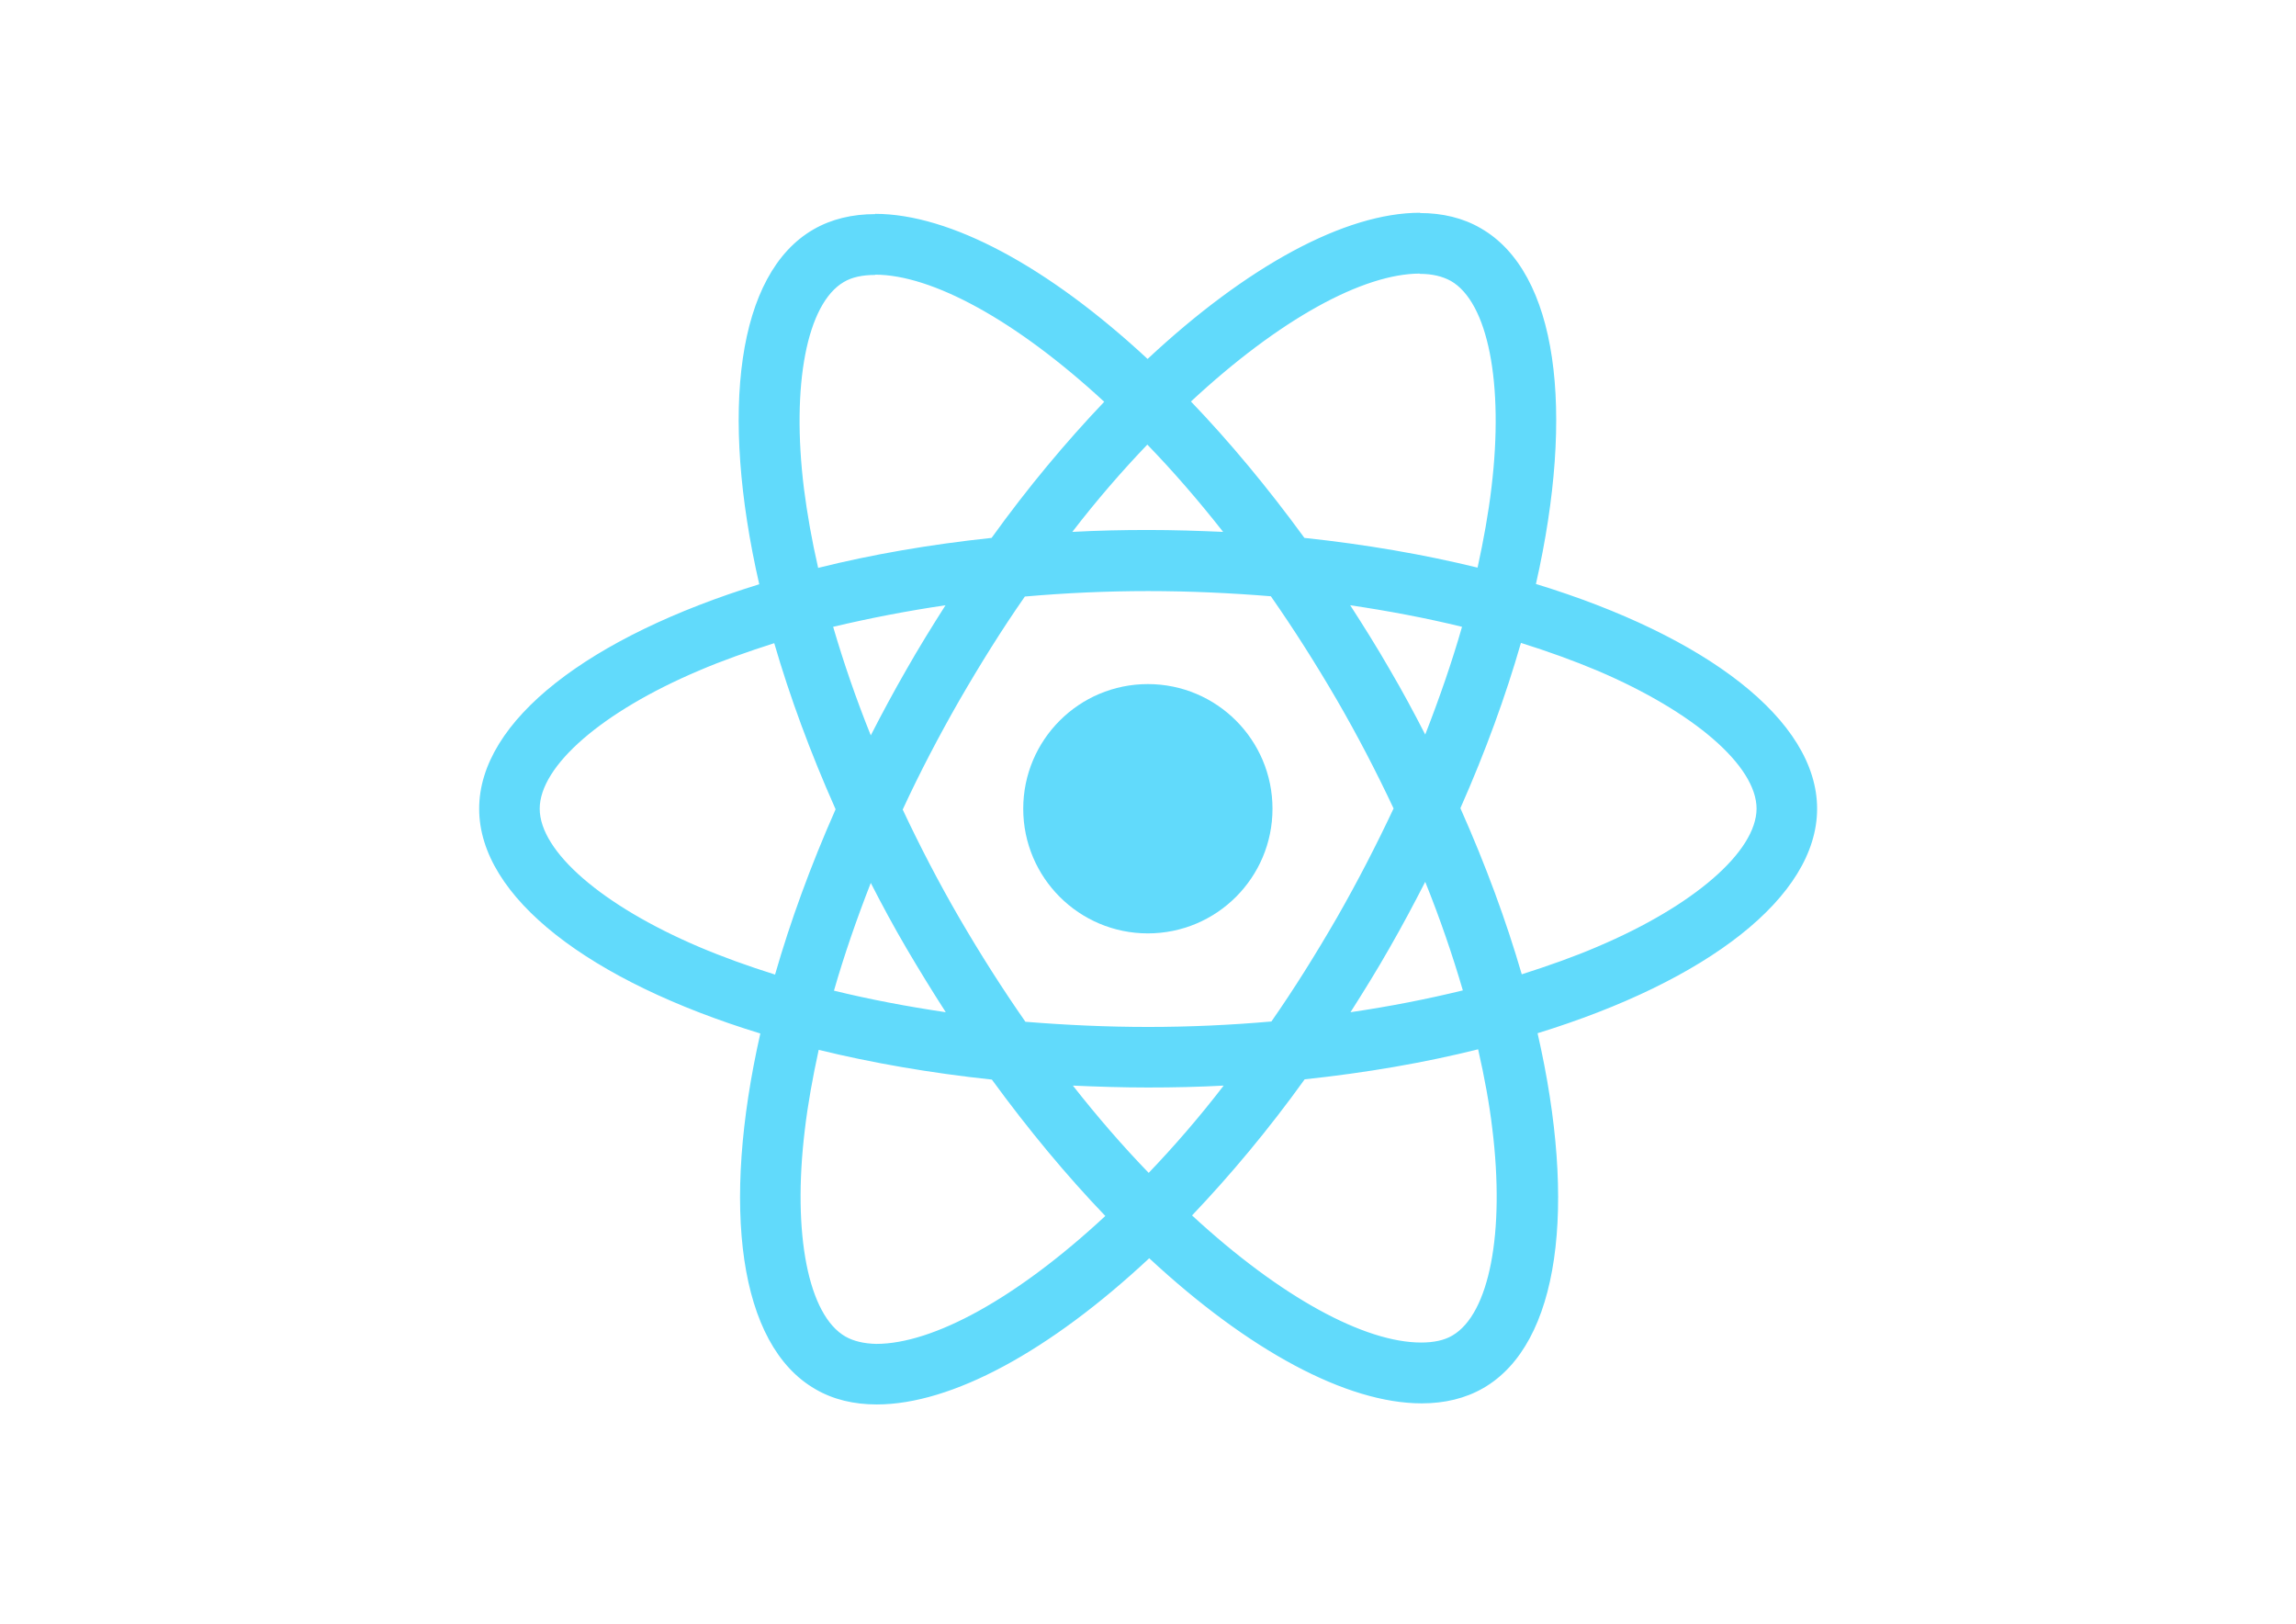
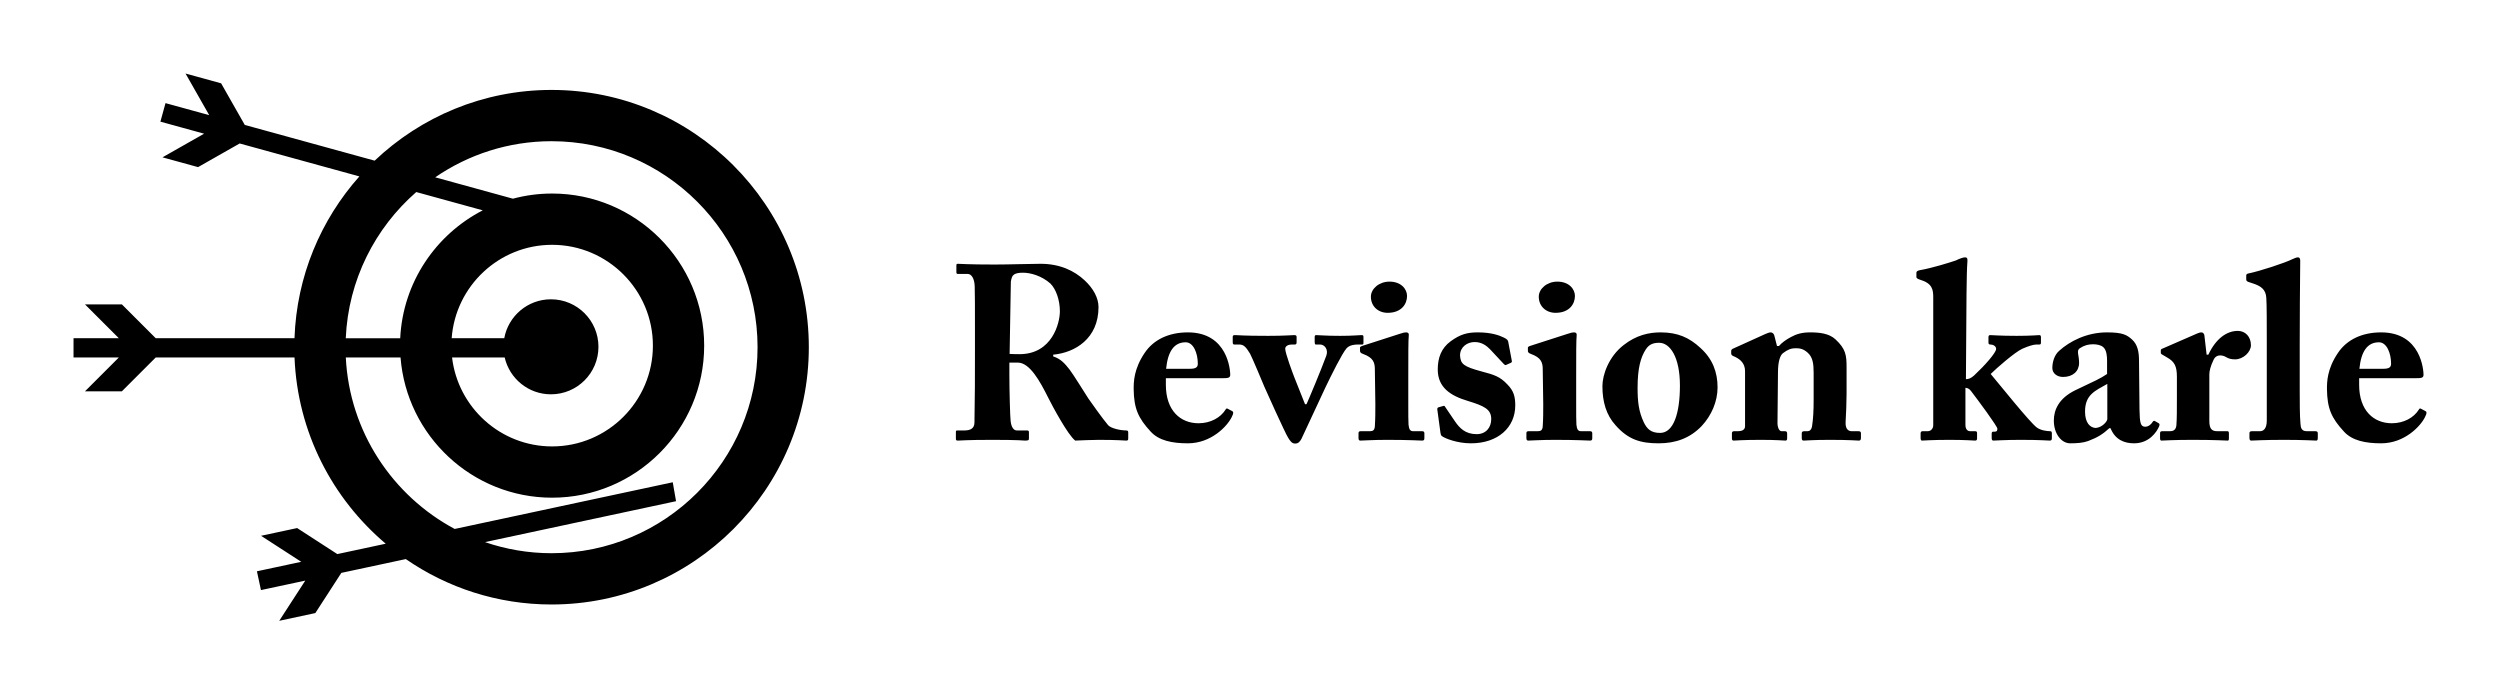
- <svg xmlns="http://www.w3.org/2000/svg" viewBox="0 0 841.9 595.3">
-   <g fill="#61DAFB">
-     <path d="M666.3 296.5c0-32.5-40.7-63.3-103.1-82.4 14.4-63.6 8-114.2-20.2-130.4-6.5-3.8-14.1-5.6-22.4-5.6v22.3c4.6 0 8.3.9 11.4 2.6 13.6 7.8 19.5 37.5 14.9 75.7-1.1 9.4-2.9 19.3-5.1 29.4-19.6-4.8-41-8.5-63.5-10.9-13.5-18.5-27.5-35.3-41.6-50 32.6-30.3 63.2-46.9 84-46.9V78c-27.5 0-63.5 19.6-99.9 53.6-36.4-33.8-72.4-53.2-99.9-53.2v22.3c20.7 0 51.4 16.5 84 46.6-14 14.7-28 31.4-41.3 49.9-22.6 2.4-44 6.1-63.6 11-2.3-10-4-19.7-5.2-29-4.7-38.2 1.1-67.9 14.6-75.8 3-1.8 6.9-2.6 11.5-2.6V78.5c-8.4 0-16 1.8-22.6 5.6-28.1 16.2-34.4 66.7-19.9 130.1-62.2 19.2-102.7 49.9-102.7 82.3 0 32.5 40.7 63.3 103.1 82.4-14.4 63.6-8 114.2 20.2 130.4 6.5 3.8 14.1 5.6 22.5 5.6 27.5 0 63.5-19.6 99.9-53.6 36.4 33.8 72.4 53.2 99.9 53.2 8.4 0 16-1.8 22.6-5.6 28.1-16.2 34.4-66.7 19.9-130.1 62-19.1 102.5-49.9 102.5-82.3zm-130.2-66.7c-3.7 12.9-8.3 26.2-13.5 39.5-4.1-8-8.4-16-13.1-24-4.6-8-9.5-15.8-14.4-23.4 14.2 2.1 27.9 4.7 41 7.9zm-45.8 106.5c-7.8 13.5-15.8 26.3-24.1 38.2-14.9 1.3-30 2-45.2 2-15.1 0-30.2-.7-45-1.9-8.3-11.9-16.4-24.6-24.2-38-7.6-13.1-14.5-26.4-20.8-39.8 6.2-13.4 13.2-26.8 20.7-39.9 7.8-13.5 15.8-26.3 24.1-38.2 14.9-1.3 30-2 45.2-2 15.1 0 30.2.7 45 1.9 8.3 11.9 16.4 24.6 24.2 38 7.6 13.1 14.5 26.4 20.8 39.8-6.3 13.4-13.2 26.8-20.7 39.9zm32.3-13c5.4 13.4 10 26.8 13.8 39.8-13.1 3.2-26.9 5.9-41.2 8 4.9-7.7 9.8-15.6 14.4-23.7 4.6-8 8.9-16.1 13-24.1zM421.2 430c-9.3-9.6-18.6-20.3-27.8-32 9 .4 18.2.7 27.5.7 9.4 0 18.7-.2 27.8-.7-9 11.7-18.3 22.4-27.5 32zm-74.4-58.9c-14.2-2.1-27.9-4.7-41-7.9 3.7-12.9 8.3-26.2 13.5-39.5 4.1 8 8.4 16 13.1 24 4.7 8 9.5 15.8 14.4 23.4zM420.7 163c9.3 9.6 18.6 20.3 27.8 32-9-.4-18.2-.7-27.5-.7-9.4 0-18.7.2-27.8.7 9-11.7 18.3-22.4 27.5-32zm-74 58.9c-4.9 7.7-9.8 15.6-14.4 23.7-4.6 8-8.9 16-13 24-5.4-13.4-10-26.8-13.8-39.8 13.1-3.1 26.9-5.8 41.2-7.9zm-90.5 125.2c-35.4-15.1-58.3-34.9-58.3-50.6 0-15.7 22.9-35.6 58.3-50.6 8.6-3.7 18-7 27.7-10.1 5.7 19.6 13.2 40 22.5 60.9-9.2 20.8-16.6 41.1-22.2 60.6-9.9-3.1-19.3-6.5-28-10.2zM310 490c-13.6-7.8-19.5-37.5-14.9-75.7 1.1-9.4 2.9-19.3 5.1-29.4 19.6 4.8 41 8.5 63.5 10.9 13.5 18.5 27.5 35.3 41.6 50-32.6 30.3-63.2 46.9-84 46.9-4.5-.1-8.3-1-11.3-2.7zm237.2-76.2c4.7 38.2-1.1 67.9-14.6 75.8-3 1.8-6.9 2.6-11.5 2.6-20.7 0-51.4-16.5-84-46.6 14-14.7 28-31.4 41.3-49.9 22.6-2.4 44-6.1 63.6-11 2.3 10.1 4.1 19.8 5.2 29.1zm38.5-66.7c-8.6 3.7-18 7-27.7 10.1-5.7-19.6-13.2-40-22.5-60.9 9.2-20.8 16.6-41.1 22.2-60.6 9.9 3.1 19.3 6.5 28.1 10.2 35.4 15.1 58.3 34.9 58.3 50.6-.1 15.7-23 35.6-58.4 50.6zM320.8 78.4z" />
-     <circle cx="420.9" cy="296.5" r="45.7" />
-     <path d="M520.5 78.1z" />
+ <svg xmlns="http://www.w3.org/2000/svg" version="1.1" width="3187.5" height="885.265" viewBox="0 0 3187.5 885.265">
+   <g transform="scale(9.375) translate(10, 10)">
+     <defs id="SvgjsDefs1373" />
+     <g id="SvgjsG1374" featureKey="symbolFeature-0" transform="matrix(0.8715964,0,0,0.8715964,20.87037,-38.08092)" fill="#000">
+       <path d="M50.643,46.25c-10.685,0-20.4,4.205-27.601,11.036L2.775,51.711l-3.691-6.493l-5.552-1.527l3.693,6.493l-6.818-1.875  l-0.796,2.893l6.819,1.875l-6.496,3.69l5.553,1.527l6.492-3.69l18.678,5.138c-6.023,6.769-9.79,15.58-10.124,25.252h-21.651  l-5.281-5.281h-5.758l5.284,5.281h-7.072v3h7.072l-5.284,5.281h5.758l5.281-5.281h21.656c0.458,11.639,5.892,22.016,14.232,29.062  l-7.554,1.618l-6.271-4.06l-5.631,1.206l6.273,4.059l-6.915,1.48l0.628,2.933l6.915-1.479l-4.061,6.271l5.631-1.206l4.058-6.271  l10.057-2.153c6.47,4.464,14.303,7.086,22.741,7.086c22.136,0,40.146-18.008,40.146-40.143C90.788,64.26,72.779,46.25,50.643,46.25z   M29.534,62.184l10.376,2.854c-7.335,3.775-12.463,11.255-12.881,19.957h-8.496C18.926,75.908,23.108,67.793,29.534,62.184z   M43.33,87.994c0.755,3.293,3.698,5.751,7.219,5.751c4.094,0,7.413-3.319,7.413-7.413s-3.319-7.413-7.413-7.413  c-3.636,0-6.655,2.621-7.286,6.075h-8.204c0.594-8.135,7.386-14.577,15.67-14.577c8.673,0,15.729,7.057,15.729,15.729  s-7.056,15.729-15.729,15.729c-8.047,0-14.691-6.077-15.61-13.881H43.33z M50.643,118.539c-3.635,0-7.126-0.615-10.387-1.732  l29.813-6.384c-0.175-0.984-0.344-1.971-0.514-2.956l-34.027,7.287c-9.682-5.182-16.418-15.172-16.989-26.76h8.541  c0.946,12.223,11.188,21.881,23.649,21.881c13.084,0,23.729-10.645,23.729-23.729c0-13.085-10.645-23.729-23.729-23.729  c-2.114,0-4.163,0.282-6.115,0.803L32.49,59.885c5.169-3.551,11.421-5.634,18.152-5.634c17.725,0,32.146,14.42,32.146,32.146  C82.788,104.12,68.368,118.539,50.643,118.539z" />
+     </g>
+     <g id="SvgjsG1375" featureKey="nameFeature-0" transform="matrix(0.8419093,0,0,0.8419093,118.4172,16.14311)" fill="#000">
+       <path d="M4.96 25.68 l0 -3.88 c0 -2.96 0 -5.52 -0.04 -6.6 c-0.04 -1.32 -0.56 -2 -1.12 -2 l-1.6 0 c-0.2 0 -0.24 -0.12 -0.24 -0.28 l0 -1.08 c0 -0.2 0.04 -0.28 0.24 -0.28 c0.36 0 1.6 0.12 5.96 0.12 c2.24 0 5.76 -0.12 7.4 -0.12 c3.12 0 5.44 1.12 7.08 2.64 c1.44 1.32 2.28 2.88 2.28 4.36 c0 5.08 -3.8 7.36 -7.32 7.68 l0 0.28 c1.24 0.4 1.88 1.16 2.64 2.12 c0.52 0.64 2.72 4.2 3.04 4.68 c0.24 0.36 2.4 3.4 3.2 4.32 c0.48 0.52 2 0.84 2.92 0.84 c0.28 0 0.32 0.16 0.32 0.32 l0 0.96 c0 0.24 -0.04 0.36 -0.32 0.36 c-0.32 0 -1.36 -0.12 -4.44 -0.12 c-1.16 0 -2.64 0.08 -3.8 0.12 c-1.2 -0.92 -3.68 -5.56 -4.36 -6.92 c-1.36 -2.72 -3 -5.68 -4.92 -5.68 l-1.36 0 l0 2.04 c0 2.36 0.12 6.84 0.2 7.36 c0.08 0.84 0.4 1.56 1 1.56 l1.64 0 c0.28 0 0.32 0.12 0.32 0.32 l0 0.96 c0 0.28 -0.04 0.36 -0.64 0.36 c-0.04 0 -1.04 -0.12 -5.24 -0.12 c-4.24 0 -5.16 0.12 -5.6 0.12 c-0.32 0 -0.32 -0.12 -0.32 -0.4 l0 -0.92 c0 -0.2 0 -0.32 0.2 -0.32 l1.2 0 c0.88 0 1.6 -0.28 1.6 -1.28 c0.08 -3.96 0.08 -7.72 0.08 -11.52 z M10.76 14.44 l-0.2 11.68 c0.76 0.04 1.24 0.04 1.6 0.04 c5.28 0 6.52 -5.04 6.52 -6.92 c0 -1.84 -0.64 -3.6 -1.52 -4.48 c-1.44 -1.28 -3.24 -1.76 -4.44 -1.76 c-0.68 0 -1.2 0.08 -1.52 0.36 c-0.24 0.16 -0.36 0.6 -0.44 1.08 z M44.96 30.04 l-9.16 0 l0 1.08 c0 4.16 2.36 6.2 5.28 6.2 c1.96 0 3.56 -0.92 4.36 -2.2 c0.08 -0.2 0.24 -0.24 0.4 -0.12 l0.68 0.36 c0.16 0.08 0.28 0.28 -0.08 0.96 c-0.72 1.48 -3.32 4.24 -7.08 4.24 c-2.56 0 -4.68 -0.44 -6 -1.88 c-2.04 -2.2 -2.72 -3.76 -2.76 -6.88 c0 -1.12 0 -3.24 1.8 -5.88 c1.44 -2.12 3.88 -3.28 6.96 -3.28 c6.48 0 6.84 6.2 6.84 6.84 c0 0.52 -0.36 0.56 -1.24 0.56 z M35.84 28.52 l3.84 0 c0.88 0 1.28 -0.2 1.28 -0.8 c0 -1.76 -0.72 -3.48 -1.96 -3.48 c-1.88 0 -2.88 1.48 -3.16 4.28 z M46.6 24.2 l0 -0.8 c0 -0.28 0.08 -0.32 0.44 -0.32 c0.44 0 1.12 0.12 5.28 0.12 c2.72 0 3.76 -0.12 4.2 -0.12 c0.32 0 0.4 0.08 0.4 0.32 l0 0.8 c0 0.24 -0.04 0.4 -0.28 0.4 l-0.52 0 c-0.52 0 -1.04 0.24 -1.04 0.68 c0 0.72 1.2 3.92 1.48 4.64 l1.72 4.32 l0.24 0 c0.32 -0.68 2.4 -5.64 3.2 -7.84 c0.36 -1 -0.28 -1.8 -1 -1.8 l-0.72 0 c-0.12 0 -0.16 -0.2 -0.16 -0.4 l0 -0.8 c0 -0.24 0.08 -0.32 0.24 -0.32 c0.56 0 1.44 0.12 3.88 0.12 c2.08 0 3.04 -0.12 3.4 -0.12 c0.32 0 0.36 0.04 0.36 0.36 l0 0.76 c0 0.28 0 0.4 -0.2 0.4 l-0.68 0 c-0.56 0 -1.36 0.08 -1.84 0.6 c-0.72 0.8 -2.48 4.36 -3.4 6.28 c-0.48 1.04 -3.64 7.84 -3.88 8.32 c-0.24 0.44 -0.48 0.8 -1.04 0.8 c-0.52 0 -0.8 -0.4 -1.16 -1 c-0.4 -0.6 -3.64 -7.76 -3.8 -8.16 s-2.04 -4.88 -2.32 -5.36 c-0.68 -1.12 -1.04 -1.48 -1.76 -1.48 l-0.8 0 c-0.2 0 -0.24 -0.16 -0.24 -0.4 z  M74.76 16.76 c0 1.28 -0.88 2.68 -3.04 2.72 c-1.6 0.04 -2.8 -1.04 -2.8 -2.6 c0 -1.28 1.32 -2.44 3 -2.44 c1.88 0 2.84 1.2 2.84 2.32 z M77.56 39.72 c0 0.28 -0.08 0.4 -0.36 0.4 c-0.32 0 -2.16 -0.12 -5.64 -0.12 c-2.32 0 -3.88 0.12 -4.32 0.12 c-0.2 0 -0.32 -0.08 -0.32 -0.4 l0 -0.8 c0 -0.24 0.12 -0.32 0.4 -0.32 l1.48 0 c0.44 0 0.72 -0.16 0.76 -0.8 c0.08 -1.2 0.08 -2.44 0.08 -3.56 l-0.08 -5.6 c0 -1.12 -0.24 -1.92 -1.92 -2.52 c-0.44 -0.16 -0.48 -0.32 -0.48 -0.56 l0 -0.44 c0 -0.12 0.08 -0.2 0.44 -0.32 l5.96 -1.92 c0.44 -0.16 0.8 -0.24 1.08 -0.24 c0.32 0 0.44 0.2 0.4 0.48 c-0.08 0.68 -0.08 3.2 -0.08 6.72 l0 4.28 c0 1.56 0 3 0.04 3.44 c0.08 0.76 0.28 1.04 0.72 1.04 l1.44 0 c0.32 0 0.4 0.12 0.4 0.36 l0 0.76 z M91.12 24.24 l0.56 2.96 c0.04 0.2 0 0.28 -0.16 0.36 l-0.72 0.32 c-0.12 0.08 -0.24 0.04 -0.4 -0.12 l-2.24 -2.4 c-0.52 -0.52 -1.28 -1.16 -2.48 -1.16 s-2.36 0.8 -2.36 2.16 c0.08 1.4 0.56 1.8 3.52 2.6 c1.96 0.52 2.92 0.8 4.12 2.08 c1.04 1.04 1.28 2 1.28 3.4 c0 3.56 -2.8 6.12 -7.16 6.12 c-2.24 0 -4.2 -0.8 -4.68 -1.16 c-0.16 -0.12 -0.2 -0.28 -0.24 -0.52 l-0.52 -3.84 c0 -0.2 0.12 -0.28 0.28 -0.32 l0.72 -0.2 c0.12 -0.04 0.2 0 0.28 0.16 l1.6 2.36 c0.72 1.04 1.64 2.04 3.48 2.04 c1.48 0 2.36 -1.04 2.36 -2.44 c0 -1.6 -1.16 -2.12 -3.76 -2.92 c-2.84 -0.84 -4.88 -2.2 -4.88 -5.08 c0 -1.88 0.56 -3.44 2.08 -4.56 c1.6 -1.16 2.72 -1.44 4.4 -1.44 c2.16 0 3.48 0.48 4.2 0.84 c0.6 0.28 0.68 0.48 0.72 0.76 z M101.88 16.76 c0 1.28 -0.88 2.68 -3.04 2.72 c-1.6 0.04 -2.8 -1.04 -2.8 -2.6 c0 -1.28 1.32 -2.44 3 -2.44 c1.88 0 2.84 1.2 2.84 2.32 z M104.68 39.72 c0 0.28 -0.08 0.4 -0.36 0.4 c-0.32 0 -2.16 -0.12 -5.64 -0.12 c-2.32 0 -3.88 0.12 -4.32 0.12 c-0.2 0 -0.32 -0.08 -0.32 -0.4 l0 -0.8 c0 -0.24 0.12 -0.32 0.4 -0.32 l1.48 0 c0.44 0 0.72 -0.16 0.76 -0.8 c0.08 -1.2 0.08 -2.44 0.08 -3.56 l-0.08 -5.6 c0 -1.12 -0.24 -1.92 -1.92 -2.52 c-0.44 -0.16 -0.48 -0.32 -0.48 -0.56 l0 -0.44 c0 -0.12 0.08 -0.2 0.44 -0.32 l5.96 -1.92 c0.44 -0.16 0.8 -0.24 1.08 -0.24 c0.32 0 0.44 0.2 0.4 0.48 c-0.08 0.68 -0.08 3.2 -0.08 6.72 l0 4.28 c0 1.56 0 3 0.04 3.44 c0.08 0.76 0.28 1.04 0.72 1.04 l1.44 0 c0.32 0 0.4 0.12 0.4 0.36 l0 0.76 z M115.4 40.56 c-2.92 0 -4.92 -0.6 -6.96 -2.92 c-1.52 -1.68 -2.12 -3.8 -2.12 -6.32 c0 -1.8 1 -4.76 3.44 -6.64 c2.04 -1.6 4.08 -2.04 5.96 -2.04 c2.76 0 4.64 0.84 6.44 2.52 c1.96 1.76 2.76 3.92 2.76 6.36 c0 2.32 -1 4.56 -2.56 6.24 c-1.92 2 -4.24 2.8 -6.96 2.8 z M115.64 38.88 c2.2 0 3.2 -3.24 3.2 -7.64 c0 -4.64 -1.6 -6.92 -3.36 -6.92 c-1 0 -1.64 0.28 -2.16 1.08 c-0.8 1.24 -1.32 2.96 -1.32 6.2 c0 2.32 0.2 3.84 1 5.56 c0.52 1.08 1.16 1.72 2.64 1.72 z M134.08 23.12 l0.44 1.72 l0.32 0 c0.44 -0.52 1.16 -1.04 1.92 -1.44 c0.88 -0.48 1.76 -0.76 3.08 -0.76 c1.56 0 3.08 0.16 4.12 1.12 c1.68 1.56 1.8 2.56 1.8 4.56 l0 4.24 c0 1.36 -0.08 3.24 -0.16 4.64 c-0.04 1.2 0.6 1.4 0.96 1.4 l1.08 0 c0.36 0 0.44 0.12 0.44 0.36 l0 0.72 c0 0.28 -0.08 0.44 -0.32 0.44 c-0.28 0 -1.52 -0.12 -4.72 -0.12 c-2.64 0 -3.92 0.12 -4.2 0.12 c-0.24 0 -0.32 -0.12 -0.32 -0.44 l0 -0.72 c0 -0.28 0.12 -0.36 0.52 -0.36 l0.44 0 c0.28 0 0.64 -0.2 0.72 -0.92 c0.16 -1.04 0.24 -2.32 0.24 -4.16 l0 -4.28 c0 -1.52 -0.12 -2.56 -0.96 -3.32 c-0.72 -0.64 -1.28 -0.72 -1.96 -0.72 c-0.72 0 -1.24 0.2 -2.04 0.8 c-0.48 0.36 -0.8 1.44 -0.8 3.08 l-0.08 8.2 c0 0.72 0.28 1.32 0.64 1.32 l0.52 0 c0.32 0 0.4 0.12 0.4 0.4 l0 0.76 c0 0.24 -0.08 0.36 -0.28 0.36 c-0.28 0 -1.36 -0.12 -4 -0.12 c-2.84 0 -4.12 0.12 -4.36 0.12 c-0.2 0 -0.28 -0.12 -0.28 -0.36 l0 -0.8 c0 -0.24 0.08 -0.36 0.4 -0.36 l0.6 0 c0.44 0 1.12 -0.12 1.12 -0.8 l0 -8.88 c0 -1.2 -0.68 -1.88 -1.6 -2.32 l-0.36 -0.16 c-0.24 -0.12 -0.28 -0.28 -0.28 -0.44 l0 -0.36 c0 -0.2 0.16 -0.32 0.36 -0.4 l5.12 -2.32 c0.32 -0.12 0.6 -0.28 0.92 -0.28 c0.24 0 0.48 0.2 0.56 0.48 z M159.76 37.64 l0 -20.64 c0 -1.32 -0.16 -2.28 -2.16 -2.88 c-0.4 -0.12 -0.56 -0.28 -0.56 -0.4 l0 -0.72 c0 -0.16 0.12 -0.32 0.52 -0.4 c2.08 -0.36 4.84 -1.24 5.8 -1.56 c0.76 -0.36 1.24 -0.52 1.56 -0.52 s0.4 0.2 0.36 0.68 c-0.16 1.92 -0.16 7.8 -0.2 13.16 l-0.04 5.84 c0.44 0 0.84 -0.16 1.32 -0.6 c1.68 -1.56 3.56 -3.68 3.56 -4.28 c0 -0.48 -0.52 -0.72 -0.92 -0.72 c-0.28 0 -0.32 -0.12 -0.32 -0.36 l0 -0.84 c0 -0.2 0.08 -0.32 0.28 -0.32 c0.24 0 1.68 0.12 4.28 0.12 c2.4 0 3.4 -0.12 3.68 -0.12 c0.16 0 0.24 0.12 0.24 0.36 l0 0.84 c0 0.24 -0.08 0.32 -0.24 0.32 l-0.48 0 c-0.48 0 -1.28 0.24 -2.28 0.68 c-1.24 0.56 -4.28 3.24 -5.12 4.08 c1.48 1.76 6.28 7.76 7.44 8.64 c0.64 0.48 1.68 0.6 2.12 0.6 c0.24 0 0.32 0.08 0.32 0.36 l0 0.8 c0 0.24 -0.08 0.36 -0.36 0.36 c-0.32 0 -1.44 -0.12 -4.72 -0.12 c-2.36 0 -4.04 0.12 -4.36 0.12 c-0.2 0 -0.28 -0.12 -0.28 -0.48 l0 -0.64 c0 -0.2 0.08 -0.32 0.24 -0.32 l0.28 0 c0.32 0 0.4 -0.2 0.4 -0.48 c0 -0.4 -3.12 -4.6 -4.28 -6.12 c-0.32 -0.4 -0.64 -0.48 -0.88 -0.48 l0 5.96 c0 0.76 0.36 1.04 0.76 1.04 l0.76 0 c0.28 0 0.36 0.08 0.36 0.32 l0 0.84 c0 0.24 -0.08 0.36 -0.32 0.36 s-1.56 -0.12 -4.12 -0.12 c-2.8 0 -4.2 0.12 -4.48 0.12 c-0.12 0 -0.2 -0.16 -0.2 -0.4 l0 -0.76 c0 -0.28 0.12 -0.36 0.4 -0.36 l0.76 0 c0.52 0 0.88 -0.44 0.88 -0.96 z M187.84 29.36 l0 -2.12 c0 -0.8 -0.08 -1.72 -0.6 -2.2 c-0.4 -0.36 -1.04 -0.48 -1.68 -0.48 c-0.72 0 -1.4 0.16 -2.12 0.64 c-0.6 0.4 -0.12 1.08 -0.12 2.36 c0 1.36 -1 2.28 -2.6 2.28 c-0.92 0 -1.72 -0.56 -1.72 -1.44 s0.28 -2.08 1.12 -2.8 c1.68 -1.52 4.44 -2.96 7.68 -2.96 c2.56 0 3.24 0.4 4.08 1.16 c0.88 0.8 1.12 1.96 1.12 3.4 l0.08 7.96 c0.04 2.08 0.16 2.72 0.92 2.72 c0.56 0 1 -0.44 1.16 -0.72 c0.16 -0.24 0.28 -0.28 0.4 -0.2 l0.56 0.32 c0.16 0.08 0.28 0.2 0.12 0.56 c-0.36 0.84 -1.56 2.72 -4.04 2.72 c-1.56 0 -3.04 -0.56 -3.8 -2.44 l-0.2 0 c-1 0.92 -1.84 1.48 -3.44 2.08 c-0.8 0.28 -1.72 0.36 -2.88 0.36 c-1.4 0 -2.64 -1.52 -2.64 -3.68 c0 -1.76 0.84 -3.6 3.44 -4.88 c3.12 -1.48 4.12 -1.92 5.16 -2.64 z M187.88 36.64 l0 -5.68 c-1.96 1.12 -3.6 1.72 -3.6 4.48 c0 1.84 0.84 2.6 1.72 2.64 c1.08 -0.08 1.88 -1.08 1.88 -1.44 z M204.36 29.44 l0 7.52 c0 1.24 0.4 1.64 1.24 1.64 l1.64 0 c0.24 0 0.28 0.12 0.28 0.36 l0 0.8 c0 0.24 -0.04 0.36 -0.2 0.36 c-0.24 0 -2.08 -0.12 -5.68 -0.12 c-3.08 0 -4.76 0.12 -5 0.12 c-0.16 0 -0.24 -0.08 -0.24 -0.4 l0 -0.76 c0 -0.28 0.08 -0.36 0.44 -0.36 l1.16 0 c0.6 0 0.96 -0.24 1.04 -0.96 c0.08 -1.12 0.08 -2.52 0.08 -4.52 l0 -3.32 c0 -1.72 -0.4 -2.44 -1.6 -3.12 l-0.68 -0.4 c-0.24 -0.12 -0.32 -0.2 -0.32 -0.36 l0 -0.36 c0 -0.16 0.08 -0.24 0.32 -0.32 l5.6 -2.44 c0.24 -0.08 0.4 -0.16 0.64 -0.16 c0.28 0 0.44 0.24 0.48 0.48 l0.36 3.12 l0.28 0 c1.24 -2.64 3 -3.84 4.76 -3.84 c1.2 0 2.12 0.92 2.12 2.32 c0 1.08 -1.24 2.28 -2.56 2.28 c-0.56 0 -1.08 -0.12 -1.44 -0.36 c-0.32 -0.2 -0.68 -0.28 -1 -0.28 c-0.4 0 -0.8 0.2 -1.04 0.72 c-0.52 1.08 -0.68 1.84 -0.68 2.36 z M218.96 24.52 l0 7.48 c0 1.6 0 4.2 0.12 5.36 c0.04 0.68 0.16 1.24 1 1.24 l1.36 0 c0.36 0 0.44 0.12 0.44 0.36 l0 0.76 c0 0.24 -0.08 0.4 -0.24 0.4 c-0.28 0 -2.04 -0.12 -5.2 -0.12 c-3.36 0 -4.96 0.12 -5.32 0.12 c-0.2 0 -0.28 -0.16 -0.28 -0.48 l0 -0.68 c0 -0.28 0.08 -0.36 0.52 -0.36 l1.2 0 c0.44 0 1.08 -0.28 1.08 -1.72 l0 -12.72 c0 -2.84 0 -6.08 -0.08 -7.12 c-0.08 -1.36 -0.92 -1.92 -2.2 -2.32 l-0.72 -0.24 c-0.28 -0.12 -0.32 -0.24 -0.32 -0.44 l0 -0.6 c0 -0.12 0.08 -0.28 0.36 -0.32 c1.8 -0.36 5.96 -1.72 7.12 -2.32 c0.44 -0.2 0.68 -0.28 0.88 -0.28 c0.24 0 0.4 0.2 0.36 0.72 c-0.04 2.2 -0.08 10.52 -0.08 13.28 z M237.72 30.04 l-9.16 0 l0 1.08 c0 4.16 2.36 6.2 5.28 6.2 c1.96 0 3.56 -0.92 4.36 -2.2 c0.08 -0.2 0.24 -0.24 0.4 -0.12 l0.68 0.36 c0.16 0.08 0.28 0.28 -0.08 0.96 c-0.72 1.48 -3.32 4.24 -7.08 4.24 c-2.56 0 -4.68 -0.44 -6 -1.88 c-2.04 -2.2 -2.72 -3.76 -2.76 -6.88 c0 -1.12 0 -3.24 1.8 -5.88 c1.44 -2.12 3.88 -3.28 6.96 -3.28 c6.48 0 6.84 6.2 6.84 6.84 c0 0.52 -0.36 0.56 -1.24 0.56 z M228.6 28.52 l3.84 0 c0.88 0 1.28 -0.2 1.28 -0.8 c0 -1.76 -0.72 -3.48 -1.96 -3.48 c-1.88 0 -2.88 1.48 -3.16 4.28 z" />
+     </g>
  </g>
</svg>
